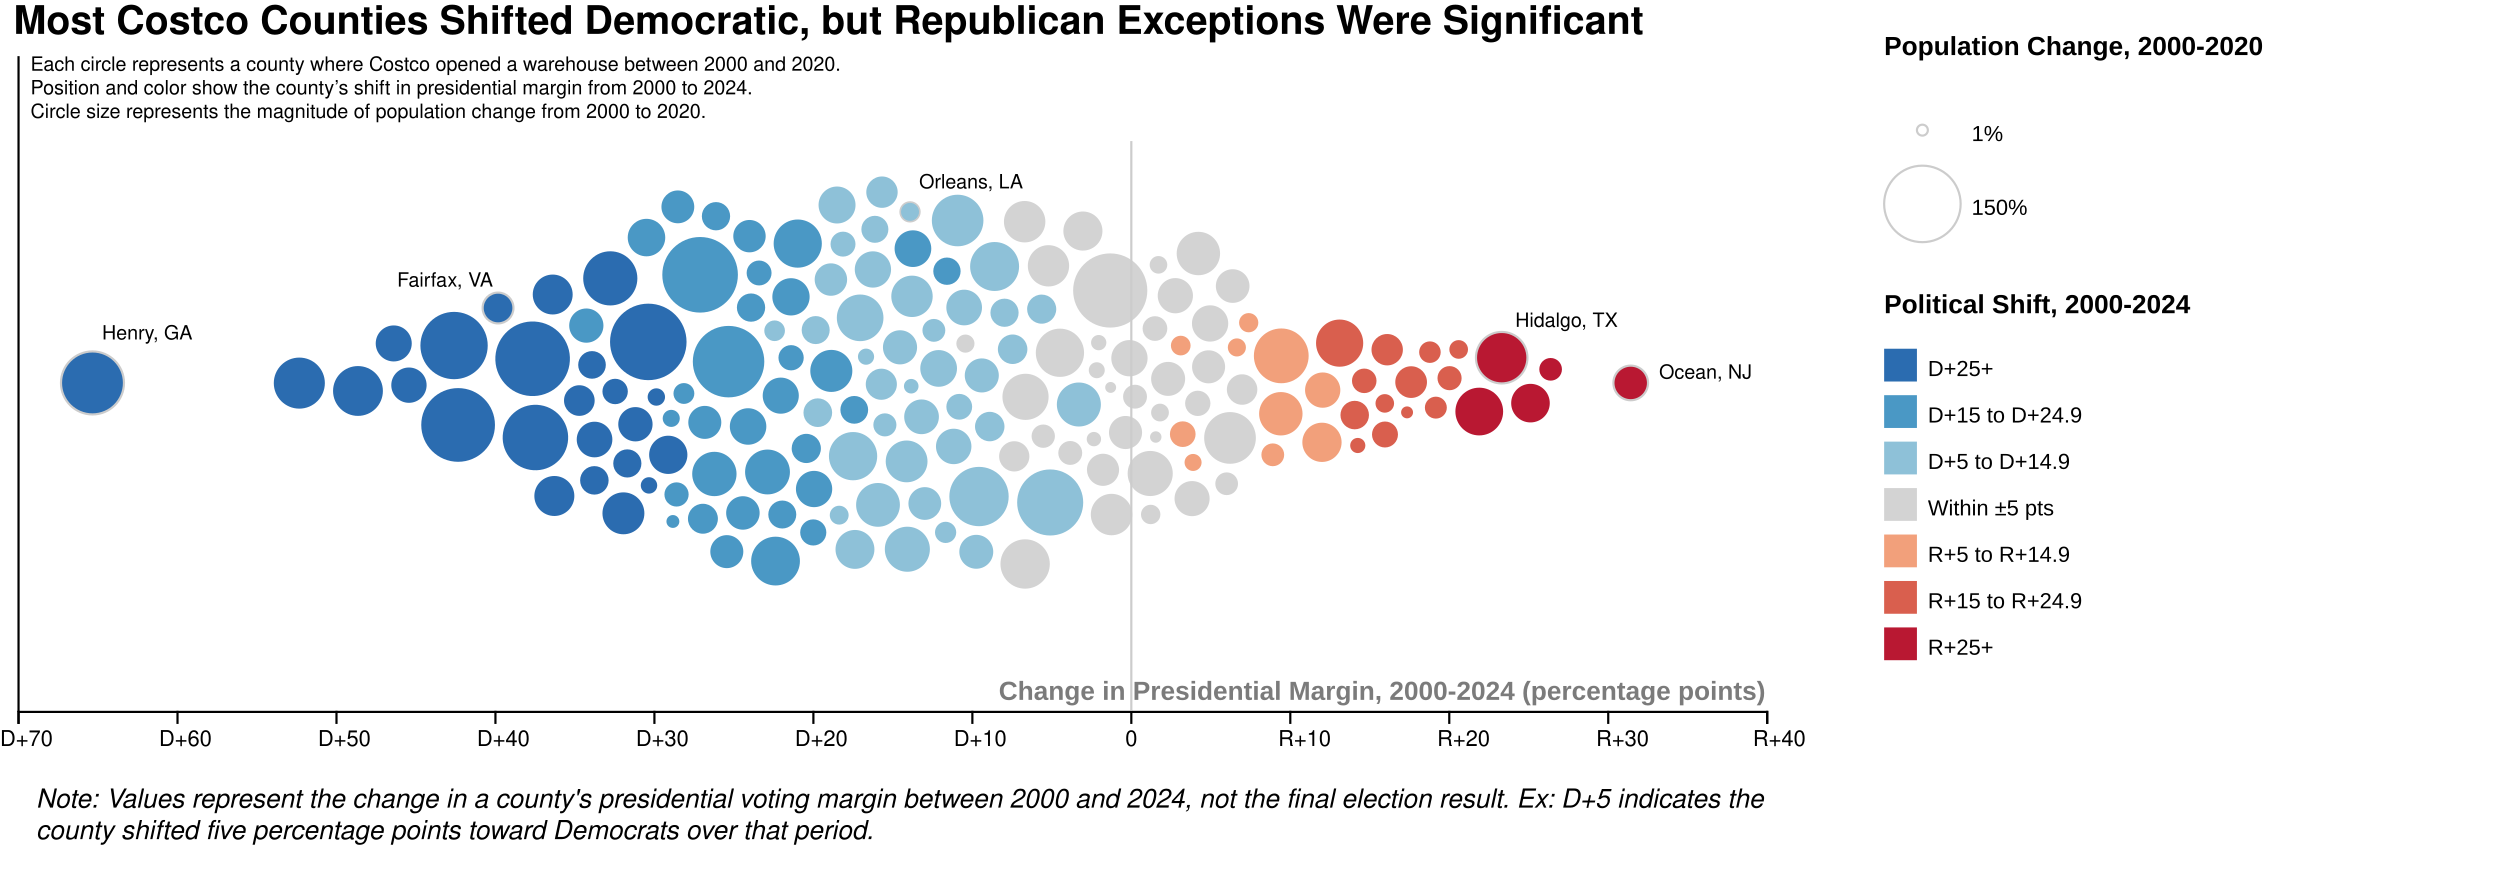
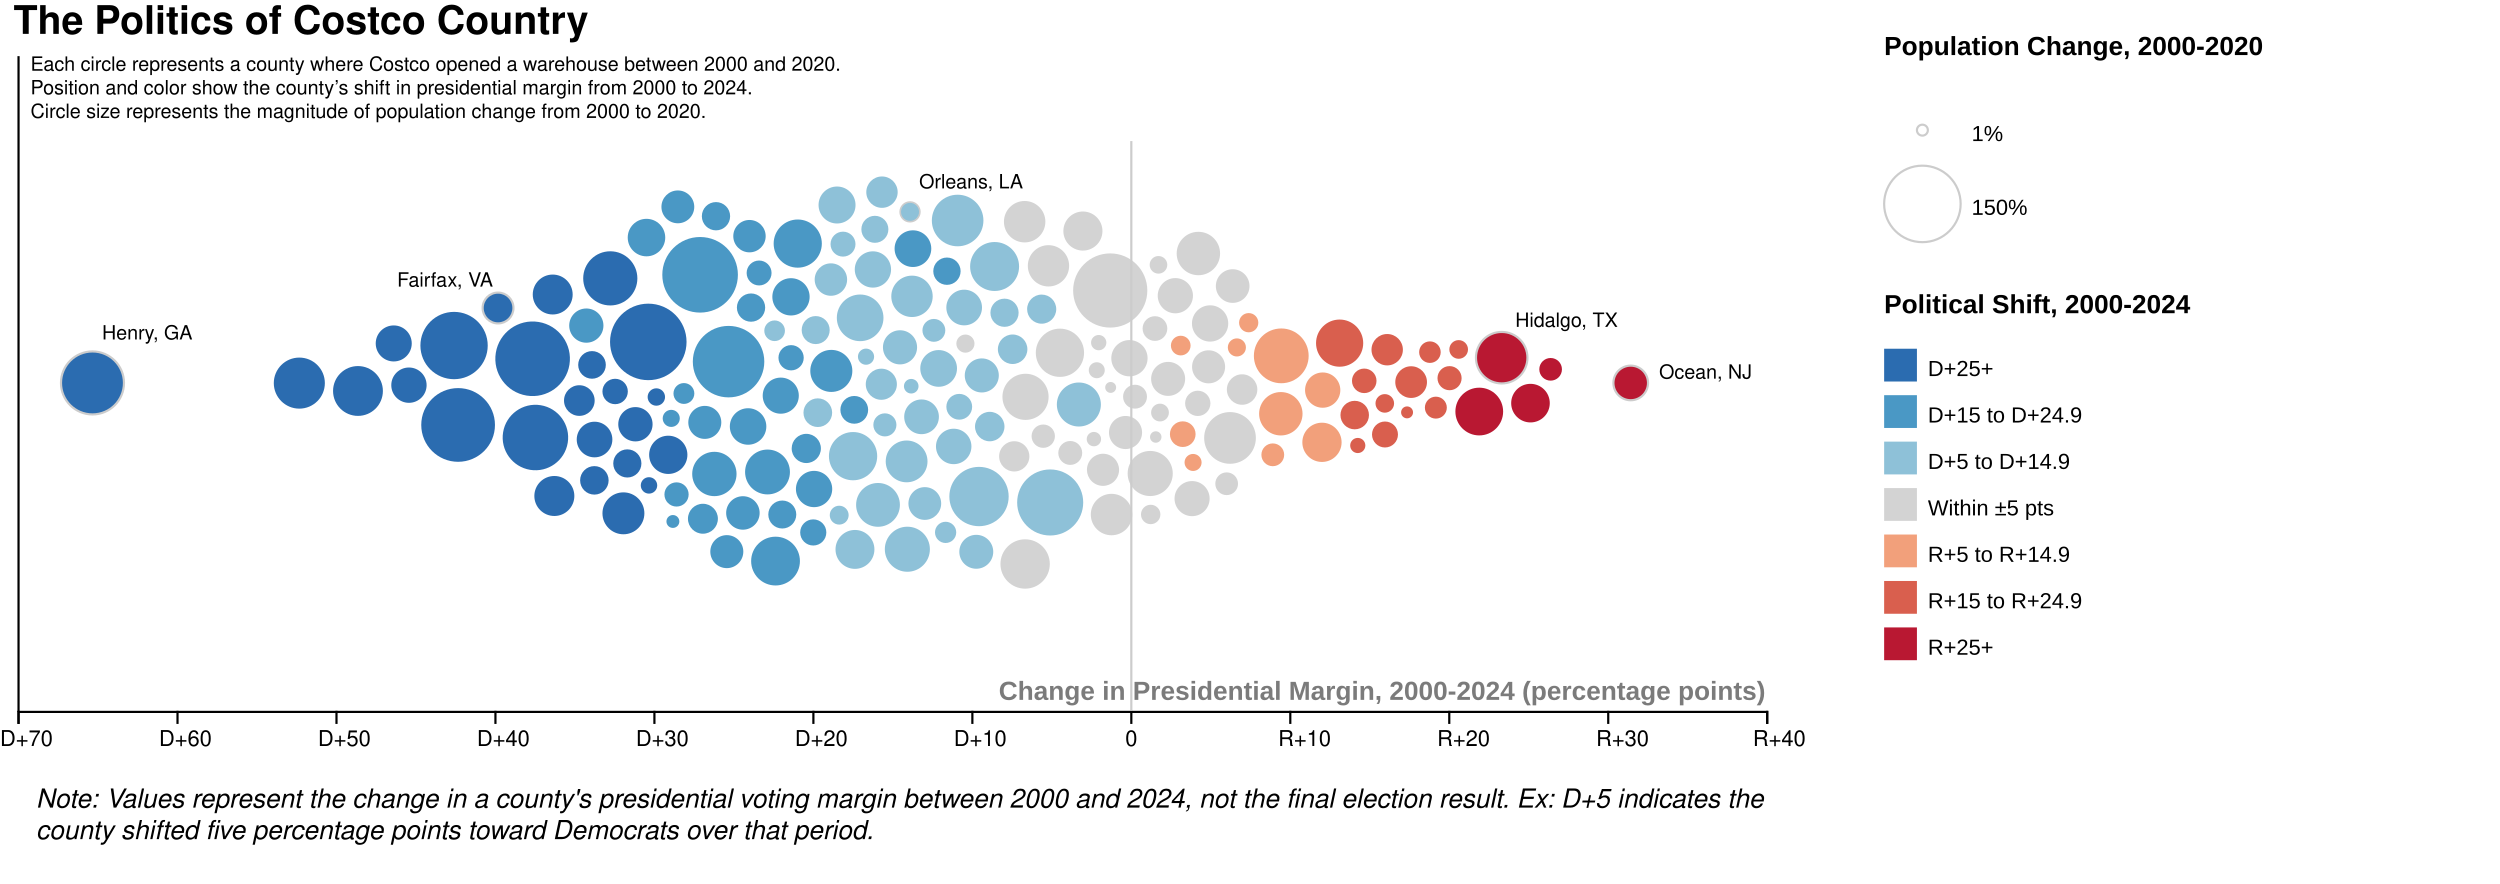
<svg xmlns="http://www.w3.org/2000/svg" id="Layer_1" data-name="Layer 1" viewBox="0 0 1143.73 404.05">
  <defs>
    <style>
      .cls-1, .cls-2 {
        fill: #b91832;
      }

      .cls-3, .cls-2, .cls-4, .cls-5 {
        stroke: #ccc;
      }

      .cls-3, .cls-6 {
        fill: none;
      }

      .cls-7 {
        font-family: ArialMT, Arial;
      }

      .cls-7, .cls-8 {
        font-size: 10px;
      }

      .cls-7, .cls-8, .cls-9, .cls-10 {
        isolation: isolate;
      }

      .cls-11 {
        font-size: 9px;
      }

      .cls-11, .cls-8 {
        font-family: Helvetica, Helvetica;
      }

      .cls-12 {
        fill: #d95f4e;
      }

      .cls-13 {
        font-family: Helvetica-Oblique, Helvetica;
        font-style: oblique;
      }

      .cls-13, .cls-9, .cls-10 {
        font-size: 12px;
      }

      .cls-14 {
        font-family: Helvetica-Bold, Helvetica;
        font-size: 18px;
      }

      .cls-14, .cls-9, .cls-10 {
        font-weight: 700;
      }

      .cls-15 {
        letter-spacing: 0em;
      }

      .cls-4, .cls-16 {
        fill: #2b6cb0;
      }

      .cls-9 {
        fill: #7b7b7b;
      }

      .cls-9, .cls-10 {
        font-family: Arial-BoldMT, Arial;
      }

      .cls-5 {
        stroke-width: .75px;
      }

      .cls-5, .cls-17 {
        fill: #8ec1d8;
      }

      .cls-18 {
        fill: #f2a07b;
      }

      .cls-19 {
        letter-spacing: -.07em;
      }

      .cls-20 {
        letter-spacing: -.02em;
      }

      .cls-21 {
        letter-spacing: -.02em;
      }

      .cls-22 {
        letter-spacing: -.05em;
      }

      .cls-23 {
        fill: #d3d3d3;
      }

      .cls-6 {
        stroke: #000;
      }

      .cls-24 {
        fill: #4a98c5;
      }
    </style>
  </defs>
  <path class="cls-6" d="M8.48,331.19v-5.5h800v5.5" />
  <line class="cls-6" x1="8.48" y1="325.19" x2="8.48" y2="331.19" />
  <text class="cls-8" transform="translate(0 341.29)">
    <tspan x="0" y="0">D+70</tspan>
  </text>
  <line class="cls-6" x1="81.21" y1="325.19" x2="81.21" y2="331.19" />
  <text class="cls-8" transform="translate(72.73 341.29)">
    <tspan x="0" y="0">D+60</tspan>
  </text>
  <line class="cls-6" x1="153.94" y1="325.19" x2="153.94" y2="331.19" />
  <text class="cls-8" transform="translate(145.45 341.29)">
    <tspan x="0" y="0">D+50</tspan>
  </text>
  <line class="cls-6" x1="226.66" y1="325.19" x2="226.66" y2="331.19" />
  <text class="cls-8" transform="translate(218.18 341.29)">
    <tspan x="0" y="0">D+40</tspan>
  </text>
  <line class="cls-6" x1="299.39" y1="325.19" x2="299.39" y2="331.19" />
  <text class="cls-8" transform="translate(290.91 341.29)">
    <tspan x="0" y="0">D+30</tspan>
  </text>
  <line class="cls-6" x1="372.12" y1="325.19" x2="372.12" y2="331.19" />
  <text class="cls-8" transform="translate(363.64 341.29)">
    <tspan x="0" y="0">D+20</tspan>
  </text>
  <line class="cls-6" x1="444.85" y1="325.19" x2="444.85" y2="331.19" />
  <text class="cls-8" transform="translate(436.36 341.29)">
    <tspan x="0" y="0">D+10</tspan>
  </text>
  <line class="cls-6" x1="517.57" y1="325.19" x2="517.57" y2="331.19" />
  <text class="cls-8" transform="translate(514.79 341.29)">
    <tspan x="0" y="0">0</tspan>
  </text>
  <line class="cls-6" x1="590.3" y1="325.19" x2="590.3" y2="331.19" />
  <text class="cls-8" transform="translate(584.74 341.29)">
    <tspan x="0" y="0">R+10</tspan>
  </text>
  <line class="cls-6" x1="663.03" y1="325.19" x2="663.03" y2="331.19" />
  <text class="cls-8" transform="translate(657.47 341.29)">
    <tspan x="0" y="0">R+20</tspan>
  </text>
  <line class="cls-6" x1="735.75" y1="325.19" x2="735.75" y2="331.19" />
  <text class="cls-8" transform="translate(730.19 341.29)">
    <tspan x="0" y="0">R+30</tspan>
  </text>
  <line class="cls-6" x1="808.48" y1="325.19" x2="808.48" y2="331.19" />
  <text class="cls-8" transform="translate(801.92 341.29)">
    <tspan x="0" y="0">R+40</tspan>
  </text>
  <text class="cls-9" transform="translate(456.91 320.19)">
    <tspan x="0" y="0">Change in Presidential Margin, 2000-2024 (percentage points)</tspan>
  </text>
  <path class="cls-6" d="M8.48,25.69v300" />
  <circle class="cls-4" cx="42.31" cy="175.19" r="14.41" />
  <circle class="cls-16" cx="136.94" cy="175.27" r="11.68" />
  <circle class="cls-16" cx="163.77" cy="178.87" r="11.4" />
  <circle class="cls-16" cx="180.13" cy="157.12" r="8.24" />
  <circle class="cls-16" cx="187.09" cy="176.21" r="8.08" />
  <circle class="cls-16" cx="209.58" cy="194.41" r="16.86" />
  <circle class="cls-16" cx="207.73" cy="158.08" r="15.4" />
  <circle class="cls-4" cx="227.85" cy="140.91" r="7.05" />
  <circle class="cls-16" cx="253.61" cy="226.91" r="9.15" />
  <circle class="cls-16" cx="243.67" cy="164.13" r="17.06" transform="translate(42.62 378.36) rotate(-80.78)" />
  <circle class="cls-16" cx="252.86" cy="134.74" r="9.13" />
  <circle class="cls-16" cx="265.04" cy="183.25" r="7.01" />
  <circle class="cls-16" cx="244.94" cy="200.15" r="14.98" transform="translate(8.14 409.87) rotate(-80.78)" />
  <circle class="cls-16" cx="270.84" cy="166.94" r="6.32" />
  <circle class="cls-16" cx="271.92" cy="219.76" r="6.52" />
  <circle class="cls-16" cx="281.42" cy="179.1" r="5.81" />
  <circle class="cls-16" cx="290.7" cy="194.09" r="7.85" />
  <circle class="cls-16" cx="285.21" cy="234.84" r="9.59" />
  <circle class="cls-16" cx="305.73" cy="208.08" r="8.75" />
  <circle class="cls-16" cx="287" cy="212.02" r="6.44" />
  <circle class="cls-16" cx="296.91" cy="222.07" r="3.76" />
  <circle class="cls-16" cx="279.2" cy="127.35" r="12.39" />
  <circle class="cls-16" cx="296.59" cy="156.42" r="17.5" />
  <circle class="cls-16" cx="300.27" cy="181.63" r="3.98" />
  <circle class="cls-16" cx="272" cy="201.08" r="8.15" />
  <circle class="cls-24" cx="268.24" cy="148.96" r="7.83" />
  <circle class="cls-24" cx="342.88" cy="108.04" r="7.41" />
  <circle class="cls-24" cx="307.09" cy="191.41" r="3.91" />
  <circle class="cls-24" cx="310.11" cy="94.64" r="7.51" />
  <circle class="cls-24" cx="295.76" cy="108.69" r="8.58" />
  <circle class="cls-24" cx="347.28" cy="124.89" r="5.7" />
  <circle class="cls-24" cx="327.56" cy="98.92" r="6.47" />
  <circle class="cls-24" cx="333.31" cy="165.45" r="16.35" />
  <circle class="cls-24" cx="357.89" cy="235.39" r="6.4" />
  <circle class="cls-24" cx="343.59" cy="140.72" r="6.47" />
  <circle class="cls-24" cx="357.19" cy="181.01" r="8.26" />
  <circle class="cls-24" cx="321.58" cy="237.32" r="6.85" />
  <circle class="cls-24" cx="354.8" cy="256.69" r="11.16" />
  <circle class="cls-24" cx="339.87" cy="234.67" r="7.66" />
  <circle class="cls-24" cx="322.44" cy="193.24" r="7.55" />
  <circle class="cls-24" cx="312.88" cy="180.02" r="4.77" />
  <circle class="cls-24" cx="342.24" cy="195.11" r="8.35" />
  <circle class="cls-24" cx="351.13" cy="215.93" r="10.26" />
  <circle class="cls-24" cx="361.92" cy="163.67" r="5.78" />
  <circle class="cls-24" cx="372.43" cy="223.72" r="8.3" />
  <circle class="cls-24" cx="307.84" cy="238.57" r="2.95" />
  <circle class="cls-24" cx="372.06" cy="243.59" r="5.98" />
  <circle class="cls-24" cx="332.51" cy="252.37" r="7.55" />
  <circle class="cls-24" cx="309.51" cy="226.21" r="5.54" />
  <circle class="cls-24" cx="326.82" cy="216.84" r="10.14" />
  <circle class="cls-24" cx="380.32" cy="169.69" r="9.62" />
  <circle class="cls-24" cx="368.87" cy="205.16" r="6.68" />
  <circle class="cls-24" cx="364.96" cy="111.44" r="11.02" />
  <circle class="cls-24" cx="320.29" cy="125.72" r="17.29" />
  <circle class="cls-24" cx="361.87" cy="135.8" r="8.53" />
  <circle class="cls-24" cx="417.66" cy="113.76" r="8.39" />
  <circle class="cls-24" cx="433.22" cy="124.07" r="6.25" />
  <circle class="cls-24" cx="390.82" cy="187.5" r="6.35" />
  <circle class="cls-17" cx="400.25" cy="104.91" r="6.18" />
  <circle class="cls-17" cx="403.5" cy="87.91" r="7.18" />
  <circle class="cls-17" cx="382.94" cy="93.79" r="8.46" />
  <circle class="cls-17" cx="354.38" cy="151.32" r="4.72" />
  <circle class="cls-17" cx="374.14" cy="188.8" r="6.56" />
  <circle class="cls-17" cx="380.13" cy="127.9" r="7.42" />
  <circle class="cls-17" cx="416.88" cy="176.69" r="3.34" />
  <circle class="cls-17" cx="373.17" cy="151.01" r="6.41" />
  <circle class="cls-17" cx="399.35" cy="123.28" r="8.3" />
  <circle class="cls-17" cx="423.09" cy="230.35" r="7.49" />
  <circle class="cls-17" cx="414.77" cy="211.09" r="9.56" />
  <circle class="cls-17" cx="396.2" cy="163.18" r="3.7" />
  <circle class="cls-5" cx="416.33" cy="96.93" r="4.5" />
  <circle class="cls-17" cx="417.23" cy="135.57" r="9.47" />
  <circle class="cls-17" cx="385.67" cy="111.69" r="5.71" />
  <circle class="cls-17" cx="390.27" cy="208.69" r="11.04" />
  <circle class="cls-17" cx="393.51" cy="145.41" r="10.67" />
  <circle class="cls-17" cx="383.93" cy="235.68" r="4.32" />
  <circle class="cls-17" cx="415.11" cy="251.27" r="10.31" />
  <circle class="cls-17" cx="403.2" cy="175.79" r="7.12" />
  <circle class="cls-17" cx="411.75" cy="158.9" r="7.81" />
  <circle class="cls-17" cx="391.14" cy="251.35" r="8.9" />
  <circle class="cls-17" cx="421.6" cy="190.69" r="7.94" />
  <circle class="cls-17" cx="401.68" cy="230.98" r="10.02" />
  <circle class="cls-17" cx="404.83" cy="194.38" r="5.28" />
  <circle class="cls-17" cx="447.89" cy="227.16" r="13.57" />
  <circle class="cls-17" cx="436.31" cy="204.24" r="8.11" />
  <circle class="cls-17" cx="429.42" cy="168.55" r="8.4" />
  <circle class="cls-17" cx="432.61" cy="243.56" r="4.86" />
  <circle class="cls-17" cx="446.64" cy="252.44" r="7.76" />
  <circle class="cls-17" cx="480.45" cy="229.88" r="15.11" />
  <circle class="cls-17" cx="427.24" cy="151.14" r="5.23" />
  <circle class="cls-17" cx="463.27" cy="159.78" r="6.75" />
  <circle class="cls-17" cx="438.85" cy="186.1" r="5.9" />
  <circle class="cls-17" cx="449.16" cy="171.76" r="7.79" />
  <circle class="cls-17" cx="493.57" cy="185.06" r="10.07" />
  <circle class="cls-17" cx="452.8" cy="195.15" r="6.74" />
  <circle class="cls-17" cx="441.1" cy="140.69" r="8.16" />
  <circle class="cls-17" cx="438.11" cy="100.88" r="11.8" />
  <circle class="cls-17" cx="455.02" cy="121.92" r="11.2" />
  <circle class="cls-17" cx="476.56" cy="141.43" r="6.66" />
  <circle class="cls-17" cx="459.56" cy="143.08" r="6.45" />
  <circle class="cls-23" cx="477.28" cy="199.55" r="5.34" />
  <circle class="cls-23" cx="484.91" cy="161.39" r="11.04" />
  <circle class="cls-23" cx="507.92" cy="132.9" r="16.97" />
  <circle class="cls-23" cx="441.67" cy="157.2" r="4.15" />
  <circle class="cls-23" cx="468.77" cy="101.43" r="9.48" />
  <circle class="cls-23" cx="502.65" cy="156.75" r="3.5" />
  <circle class="cls-23" cx="479.67" cy="121.61" r="9.45" />
  <circle class="cls-23" cx="464.01" cy="208.78" r="6.92" />
  <circle class="cls-23" cx="469.17" cy="181.55" r="10.56" />
  <circle class="cls-23" cx="468.99" cy="258.02" r="11.29" />
  <circle class="cls-23" cx="489.63" cy="207.22" r="5.47" />
  <circle class="cls-23" cx="526.43" cy="235.36" r="4.44" />
  <circle class="cls-23" cx="504.62" cy="214.94" r="7.35" transform="translate(112.93 598.89) rotate(-67.5)" />
  <circle class="cls-23" cx="500.45" cy="200.89" r="3.29" />
  <circle class="cls-23" cx="501.76" cy="169.38" r="3.66" />
  <circle class="cls-23" cx="508.51" cy="235.4" r="9.48" />
  <circle class="cls-23" cx="514.92" cy="197.87" r="7.57" />
  <circle class="cls-23" cx="526.21" cy="216.62" r="10.32" />
  <circle class="cls-23" cx="528.75" cy="199.93" r="2.62" />
  <circle class="cls-23" cx="516.71" cy="163.88" r="8.3" />
  <circle class="cls-23" cx="519.27" cy="181.48" r="5.47" />
  <circle class="cls-23" cx="528.38" cy="150.31" r="5.65" />
  <circle class="cls-23" cx="530.69" cy="188.74" r="4.07" />
  <circle class="cls-23" cx="495.45" cy="105.72" r="8.94" transform="translate(278.72 563.62) rotate(-76.72)" />
  <circle class="cls-23" cx="537.71" cy="135.28" r="8.06" />
  <circle class="cls-23" cx="529.99" cy="121.16" r="4.03" />
  <circle class="cls-23" cx="534.41" cy="173.34" r="7.78" />
  <circle class="cls-23" cx="548.25" cy="115.98" r="9.93" />
  <circle class="cls-23" cx="563.94" cy="130.87" r="7.7" />
  <circle class="cls-23" cx="553.61" cy="147.98" r="8.3" />
  <circle class="cls-23" cx="508.12" cy="177.25" r="2.5" />
  <circle class="cls-23" cx="547.97" cy="184.53" r="5.79" />
  <circle class="cls-23" cx="552.92" cy="167.82" r="7.56" />
  <circle class="cls-23" cx="562.72" cy="200.35" r="11.83" />
  <circle class="cls-23" cx="568.25" cy="178.21" r="6.97" />
  <circle class="cls-23" cx="561.19" cy="221.31" r="5.2" />
  <circle class="cls-23" cx="545.37" cy="228.11" r="8.03" />
  <circle class="cls-18" cx="541.1" cy="198.63" r="5.87" />
  <circle class="cls-18" cx="545.82" cy="211.57" r="3.9" />
  <circle class="cls-18" cx="540.18" cy="158.1" r="4.5" />
  <circle class="cls-18" cx="585.97" cy="189.29" r="9.93" />
  <circle class="cls-18" cx="565.86" cy="158.95" r="4.14" />
  <circle class="cls-18" cx="571.27" cy="147.63" r="4.4" />
  <circle class="cls-18" cx="582.29" cy="208.07" r="5.21" />
  <circle class="cls-18" cx="586.17" cy="162.8" r="12.53" />
  <circle class="cls-18" cx="604.79" cy="202.36" r="8.98" />
  <circle class="cls-18" cx="605.12" cy="178.47" r="8.07" />
  <circle class="cls-12" cx="612.87" cy="156.98" r="10.79" />
  <circle class="cls-12" cx="619.77" cy="189.89" r="6.52" />
  <circle class="cls-12" cx="633.53" cy="184.55" r="4.25" />
  <circle class="cls-12" cx="621.17" cy="203.81" r="3.47" />
  <circle class="cls-12" cx="633.62" cy="198.78" r="5.94" />
  <circle class="cls-12" cx="624.13" cy="174.23" r="5.61" />
  <circle class="cls-12" cx="634.63" cy="159.99" r="7.18" />
  <circle class="cls-12" cx="645.58" cy="174.81" r="7.25" />
  <circle class="cls-12" cx="643.72" cy="188.66" r="2.73" />
  <circle class="cls-12" cx="656.89" cy="186.49" r="5.02" />
  <circle class="cls-12" cx="654.18" cy="161.11" r="4.93" />
  <circle class="cls-12" cx="667.33" cy="159.87" r="4.27" />
  <circle class="cls-12" cx="663.16" cy="173.01" r="5.52" />
  <circle class="cls-1" cx="676.75" cy="188.28" r="10.92" />
  <circle class="cls-2" cx="687.02" cy="163.64" r="11.78" />
  <circle class="cls-1" cx="700.18" cy="184.43" r="8.83" />
  <circle class="cls-1" cx="709.4" cy="168.96" r="5.18" />
  <circle class="cls-2" cx="746.04" cy="175.19" r="7.92" />
  <circle class="cls-3" cx="879.48" cy="59.54" r="2.5" />
  <text class="cls-7" transform="translate(901.98 64.54)">
    <tspan x="0" y="0">1%</tspan>
  </text>
  <circle class="cls-3" cx="879.48" cy="93.29" r="17.5" />
  <text class="cls-7" transform="translate(901.98 98.29)">
    <tspan x="0" y="0">150%</tspan>
  </text>
  <text class="cls-10" transform="translate(861.98 25.19)">
    <tspan x="0" y="0">Population Change, 2000-2020</tspan>
  </text>
  <rect class="cls-16" x="861.98" y="159.54" width="15" height="15" />
  <text class="cls-7" transform="translate(881.98 172.04)">
    <tspan x="0" y="0">D+25+</tspan>
  </text>
  <rect class="cls-24" x="861.98" y="180.79" width="15" height="15" />
  <text class="cls-7" transform="translate(881.98 193.29)">
    <tspan x="0" y="0">D+15 to D+24.9</tspan>
  </text>
  <rect class="cls-17" x="861.98" y="202.04" width="15" height="15" />
  <text class="cls-7" transform="translate(881.98 214.54)">
    <tspan x="0" y="0">D+5 to D+14.9</tspan>
  </text>
  <rect class="cls-23" x="861.98" y="223.29" width="15" height="15" />
  <text class="cls-7" transform="translate(881.98 235.79)">
    <tspan x="0" y="0">Within ±5 pts</tspan>
  </text>
  <rect class="cls-18" x="861.98" y="244.54" width="15" height="15" />
  <text class="cls-7" transform="translate(881.98 257.04)">
    <tspan x="0" y="0">R+5 to R+14.9</tspan>
  </text>
  <rect class="cls-12" x="861.98" y="265.79" width="15" height="15" />
  <text class="cls-7" transform="translate(881.98 278.29)">
    <tspan x="0" y="0">R+15 to R+24.9</tspan>
  </text>
  <rect class="cls-1" x="861.98" y="287.04" width="15" height="15" />
  <text class="cls-7" transform="translate(881.98 299.54)">
    <tspan x="0" y="0">R+25+</tspan>
  </text>
  <text class="cls-10" transform="translate(861.98 143.29)">
    <tspan x="0" y="0">Political Shift, 2000-2024</tspan>
  </text>
  <text />
  <text />
  <text class="cls-13" transform="translate(16.44 369.48)">
    <tspan x="0" y="0">Note: </tspan>
    <tspan class="cls-19" x="32.02" y="0">V</tspan>
    <tspan x="39.13" y="0">alues represent the change in a county's presidential voting margin between 2000 and 2024, not the final election result. Ex: D+5 indicates the </tspan>
    <tspan x="0" y="14.4">county shifted five percentage points toward Democrats over that period.</tspan>
  </text>
  <text class="cls-14" transform="translate(6.2 15.48)">
-     <tspan x="0" y="0">Most Costco Counties Shifted Democratic, but Republican Exceptions </tspan>
-     <tspan class="cls-20" x="605.07" y="0">W</tspan>
-     <tspan x="621.75" y="0">ere Significant</tspan>
+     <tspan x="0" y="0">The Politics of Costco Country</tspan>
  </text>
  <text class="cls-11" transform="translate(13.97 32.36)">
    <tspan x="0" y="0">Each circle represents a county where Costco opened a warehouse between 2000 and 2020. </tspan>
    <tspan x="0" y="10.8">Position and color show the county</tspan>
    <tspan class="cls-20" x="139.08" y="10.8">’</tspan>
    <tspan x="140.92" y="10.8">s shift in presidential margin from 2000 to 2024. </tspan>
    <tspan x="0" y="21.6">Circle size represents the magnitude of population change from 2000 to 2020.</tspan>
  </text>
  <line class="cls-3" x1="517.57" y1="325.19" x2="517.57" y2="64.54" />
  <text class="cls-11" transform="translate(759.02 173.24)">
    <tspan x="0" y="0">Ocean, NJ</tspan>
  </text>
  <text class="cls-11" transform="translate(693.2 149.54)">
    <tspan x="0" y="0">Hidalgo,</tspan>
    <tspan class="cls-21" x="33.02" y="0"> </tspan>
    <tspan class="cls-15" x="35.36" y="0">TX</tspan>
  </text>
  <text class="cls-11" transform="translate(420.49 86.18)">
    <tspan x="0" y="0">Orleans, L</tspan>
    <tspan class="cls-22" x="41.52" y="0">A</tspan>
  </text>
  <text class="cls-11" transform="translate(46.67 155.3)">
    <tspan x="0" y="0">Henr</tspan>
    <tspan class="cls-19" x="19.51" y="0">y</tspan>
    <tspan x="23.34" y="0">, G</tspan>
    <tspan class="cls-22" x="35.35" y="0">A</tspan>
  </text>
  <text class="cls-11" transform="translate(181.67 131.12)">
    <tspan x="0" y="0">Fairfax, </tspan>
    <tspan class="cls-19" x="32.51" y="0">V</tspan>
    <tspan class="cls-22" x="37.85" y="0">A</tspan>
  </text>
</svg>
